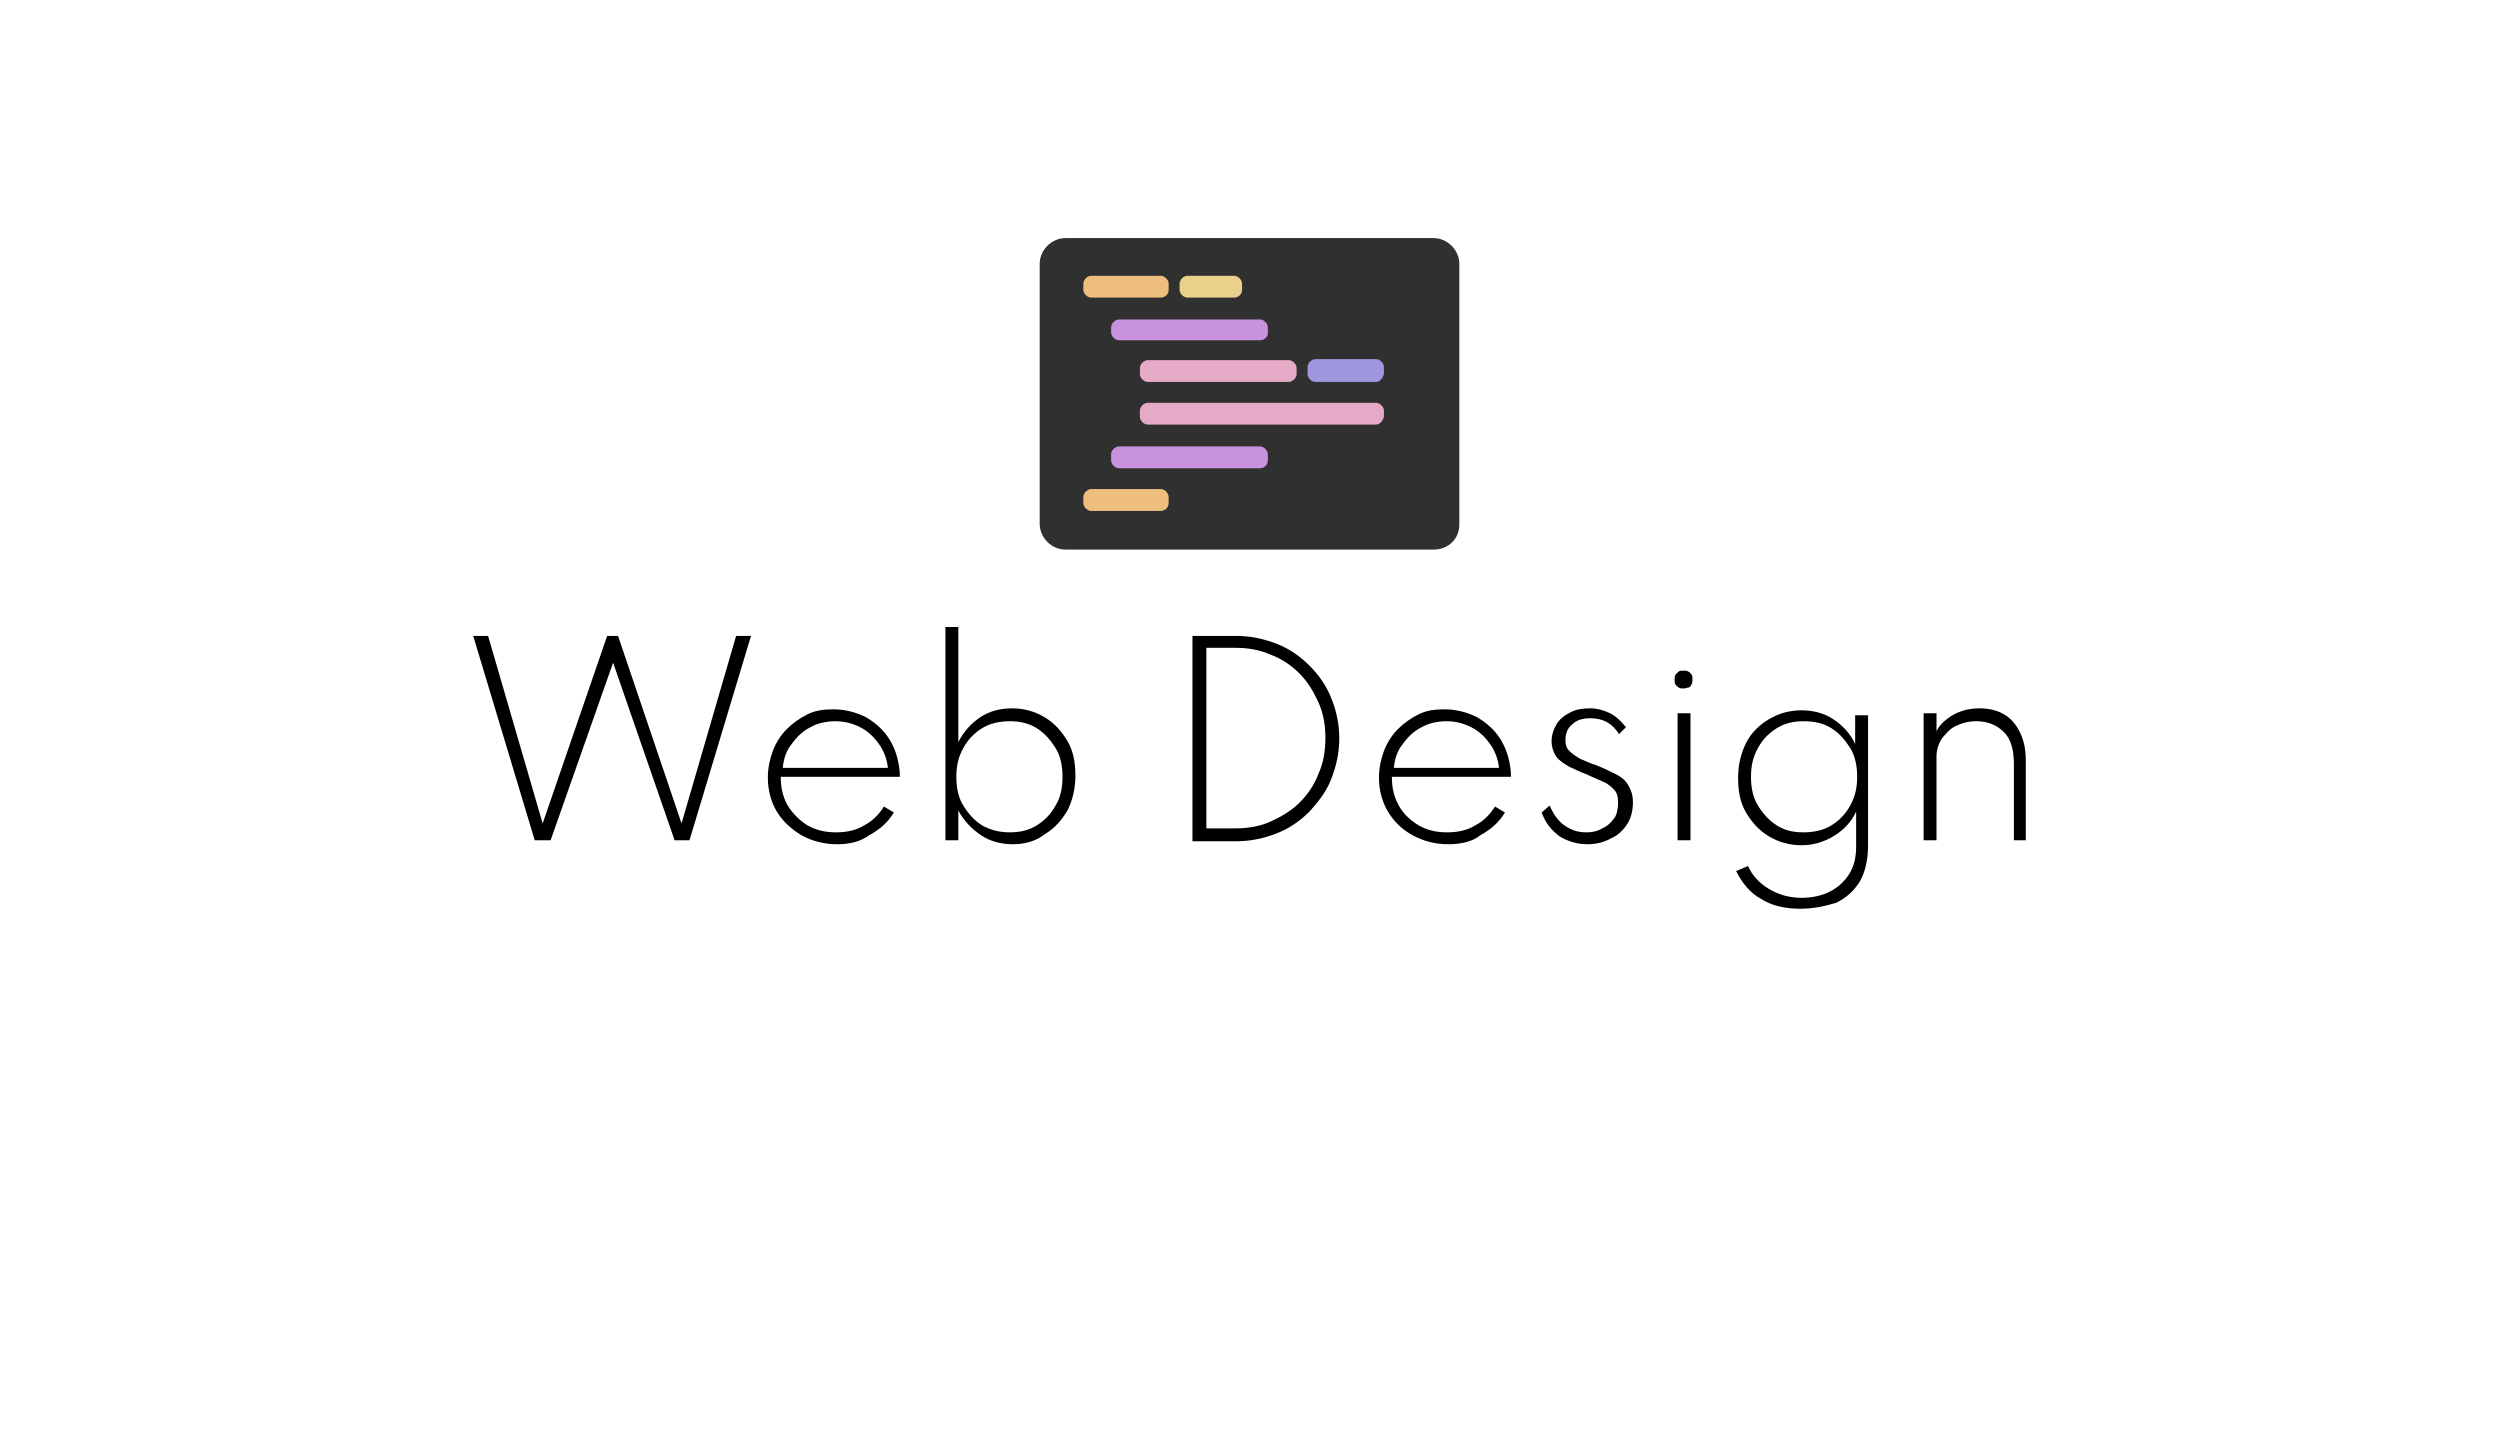
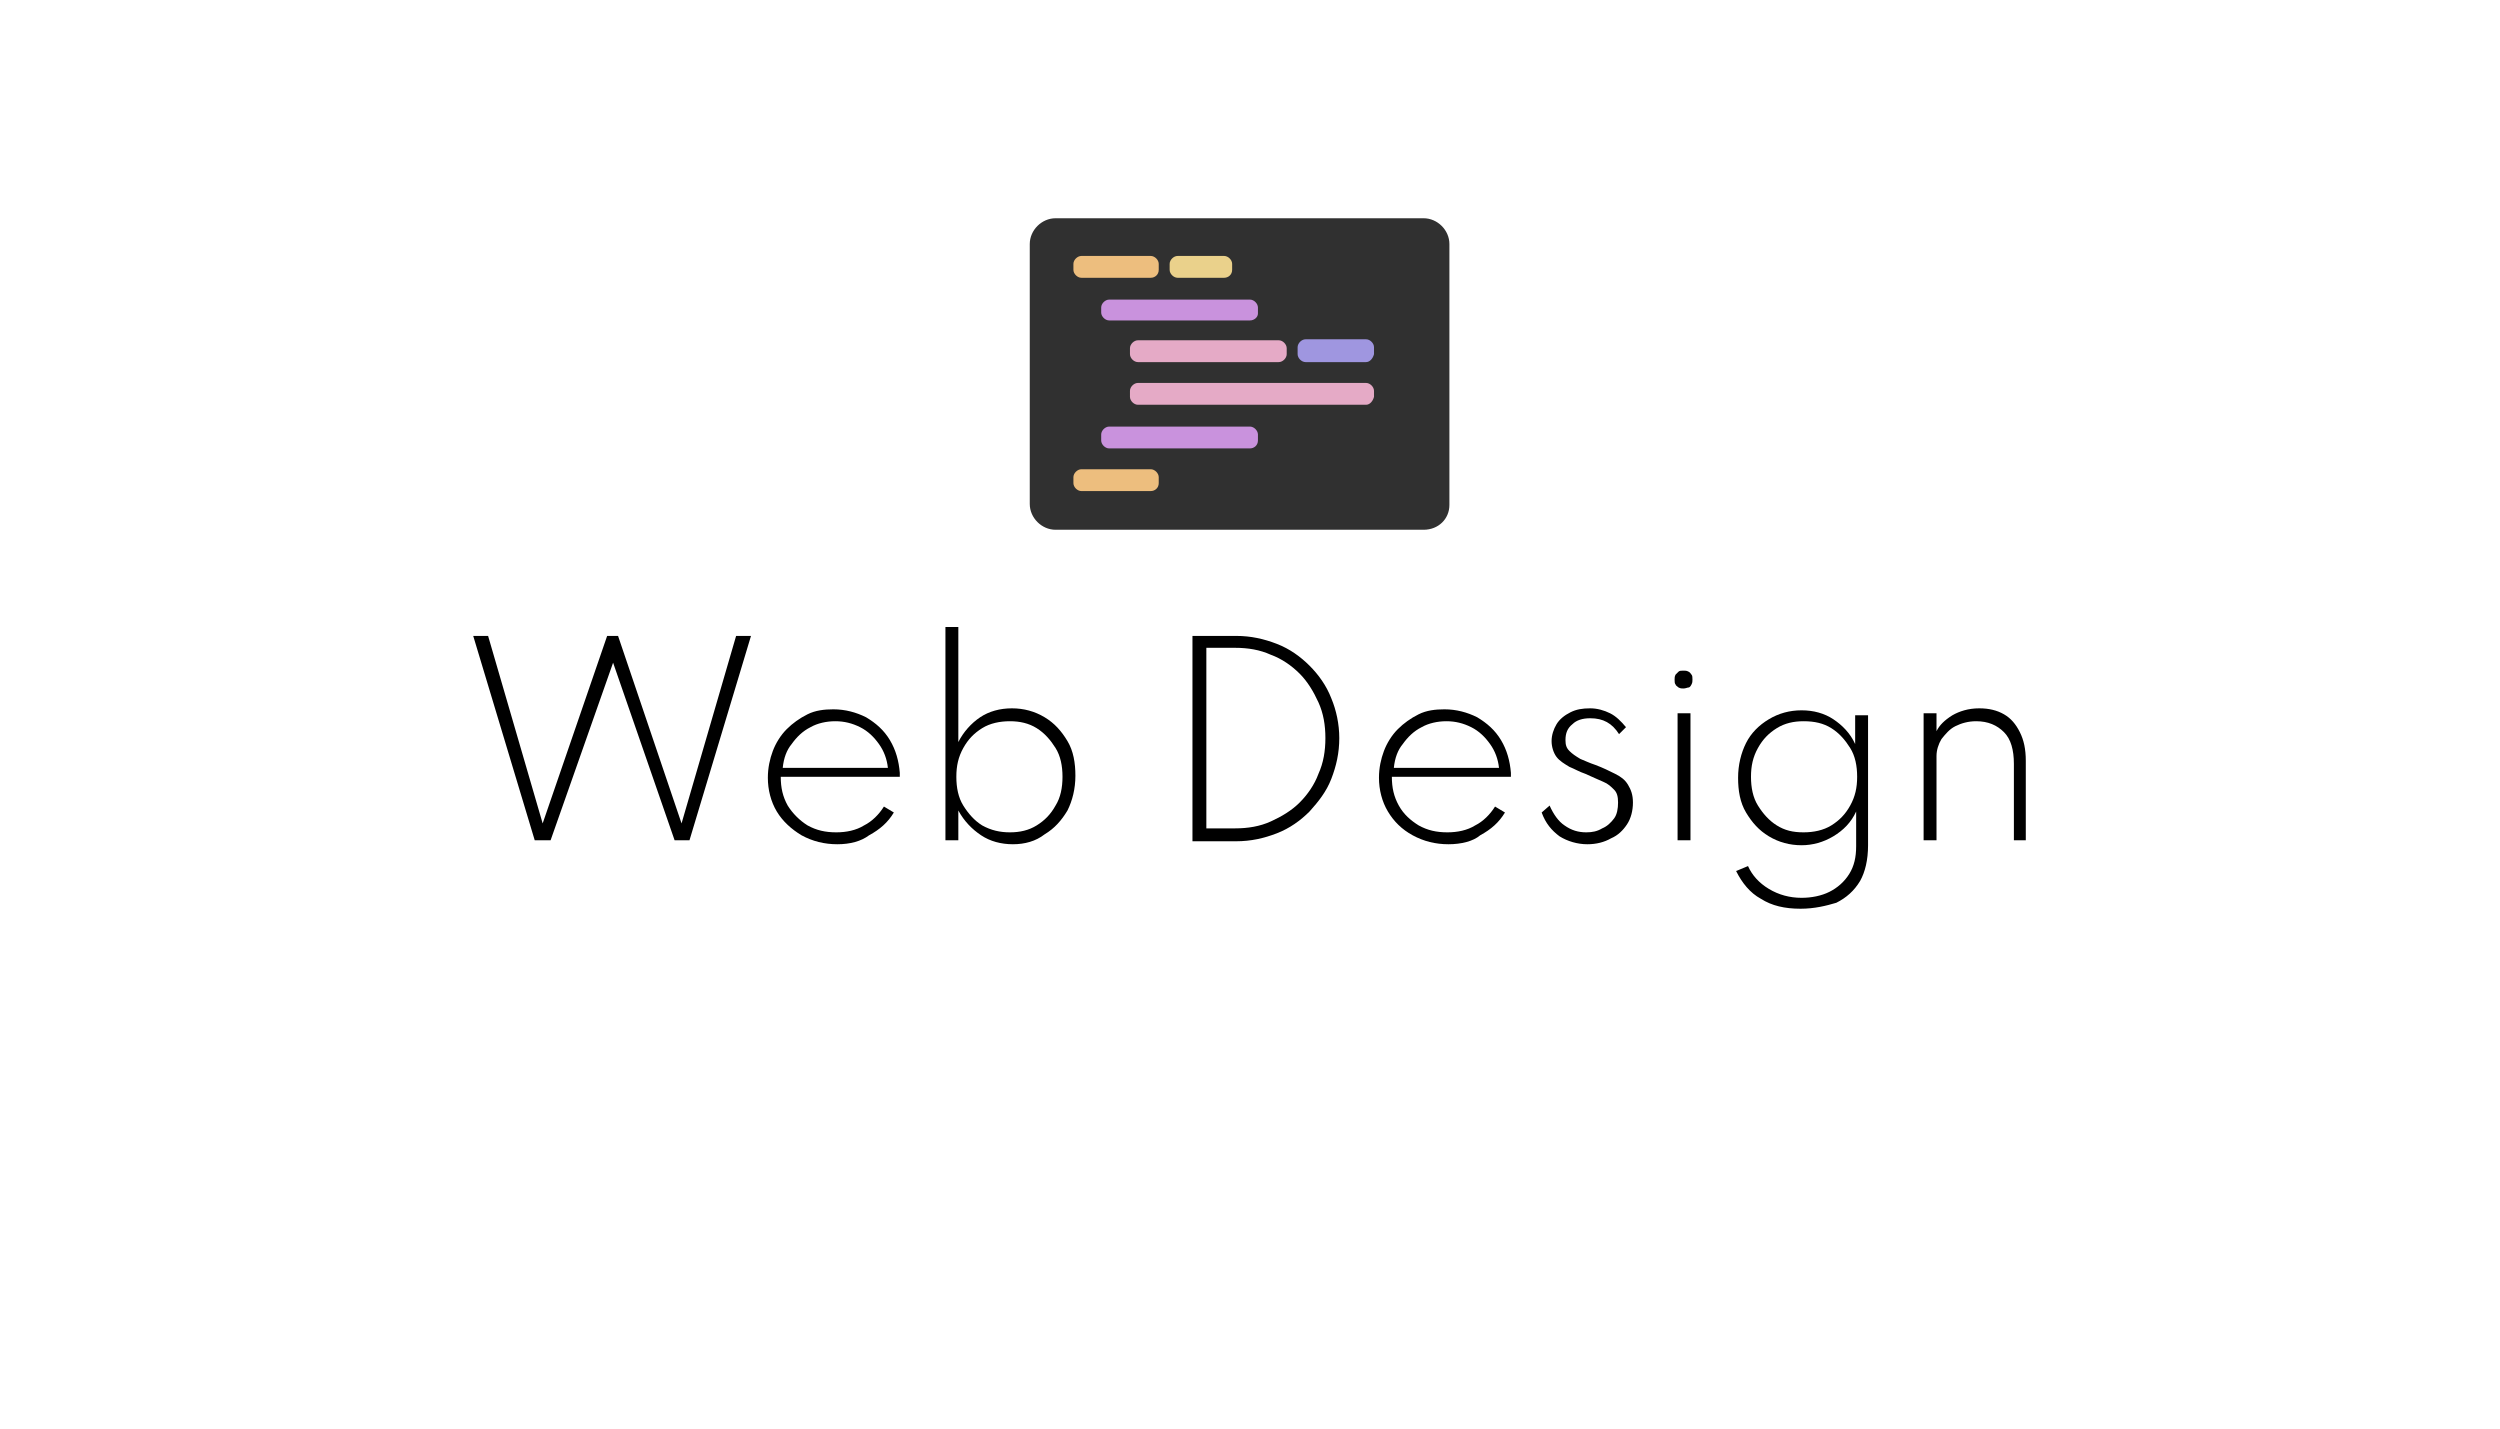
<svg xmlns="http://www.w3.org/2000/svg" version="1.1" id="Layer_1" x="0px" y="0px" viewBox="0 0 252 144" style="enable-background:new 0 0 252 144;" xml:space="preserve">
  <style type="text/css">
	.st0{fill:#303030;}
	.st1{fill:#EDBE7E;}
	.st2{fill:#C992DD;}
	.st3{fill:#E5AAC6;}
	.st4{fill:#EAD18B;}
	.st5{fill:#9F96E0;}
</style>
  <g>
-     <path class="st0" d="M144.5,55.4h-37.1c-1.4,0-2.6-1.2-2.6-2.6V26.6c0-1.4,1.2-2.6,2.6-2.6h37.1c1.4,0,2.6,1.2,2.6,2.6v26.3   C147.1,54.3,146,55.4,144.5,55.4z" />
+     <path class="st0" d="M143.5,53.4h-37.1c-1.4,0-2.6-1.2-2.6-2.6V24.6c0-1.4,1.2-2.6,2.6-2.6h37.1c1.4,0,2.6,1.2,2.6,2.6v26.3   C146.1,52.3,145,53.4,143.5,53.4z" />
    <g>
-       <path class="st1" d="M117,30h-7c-0.4,0-0.8-0.4-0.8-0.8v-0.6c0-0.4,0.4-0.8,0.8-0.8h7c0.4,0,0.8,0.4,0.8,0.8v0.6    C117.8,29.7,117.4,30,117,30z" />
-       <path class="st2" d="M127,34.3h-14.2c-0.4,0-0.8-0.4-0.8-0.8V33c0-0.4,0.4-0.8,0.8-0.8H127c0.4,0,0.8,0.4,0.8,0.8v0.6    C127.8,34,127.4,34.3,127,34.3z" />
-       <path class="st3" d="M129.9,38.5h-14.2c-0.4,0-0.8-0.4-0.8-0.8v-0.6c0-0.4,0.4-0.8,0.8-0.8h14.2c0.4,0,0.8,0.4,0.8,0.8v0.6    C130.7,38.1,130.3,38.5,129.9,38.5z" />
-       <path class="st2" d="M127,47.2h-14.2c-0.4,0-0.8-0.4-0.8-0.8v-0.6c0-0.4,0.4-0.8,0.8-0.8H127c0.4,0,0.8,0.4,0.8,0.8v0.6    C127.8,46.9,127.4,47.2,127,47.2z" />
-       <path class="st3" d="M138.7,42.8h-23c-0.4,0-0.8-0.4-0.8-0.8v-0.6c0-0.4,0.4-0.8,0.8-0.8h23c0.4,0,0.8,0.4,0.8,0.8V42    C139.4,42.4,139.1,42.8,138.7,42.8z" />
-       <path class="st1" d="M117,51.5h-7c-0.4,0-0.8-0.4-0.8-0.8v-0.6c0-0.4,0.4-0.8,0.8-0.8h7c0.4,0,0.8,0.4,0.8,0.8v0.6    C117.8,51.2,117.4,51.5,117,51.5z" />
-       <path class="st4" d="M124.4,30h-4.7c-0.4,0-0.8-0.4-0.8-0.8v-0.6c0-0.4,0.4-0.8,0.8-0.8h4.7c0.4,0,0.8,0.4,0.8,0.8v0.6    C125.2,29.7,124.8,30,124.4,30z" />
-       <path class="st5" d="M138.7,38.5h-6.1c-0.4,0-0.8-0.4-0.8-0.8V37c0-0.4,0.4-0.8,0.8-0.8h6.1c0.4,0,0.8,0.4,0.8,0.8v0.7    C139.4,38.1,139.1,38.5,138.7,38.5z" />
+       <path class="st1" d="M116,28h-7c-0.4,0-0.8-0.4-0.8-0.8v-0.6c0-0.4,0.4-0.8,0.8-0.8h7c0.4,0,0.8,0.4,0.8,0.8v0.6    C116.8,27.7,116.4,28,116,28z" />
+       <path class="st2" d="M126,32.3h-14.2c-0.4,0-0.8-0.4-0.8-0.8V31c0-0.4,0.4-0.8,0.8-0.8H126c0.4,0,0.8,0.4,0.8,0.8v0.6    C126.8,32,126.4,32.3,126,32.3z" />
+       <path class="st3" d="M128.9,36.5h-14.2c-0.4,0-0.8-0.4-0.8-0.8v-0.6c0-0.4,0.4-0.8,0.8-0.8h14.2c0.4,0,0.8,0.4,0.8,0.8v0.6    C129.7,36.1,129.3,36.5,128.9,36.5z" />
+       <path class="st2" d="M126,45.2h-14.2c-0.4,0-0.8-0.4-0.8-0.8v-0.6c0-0.4,0.4-0.8,0.8-0.8H126c0.4,0,0.8,0.4,0.8,0.8v0.6    C126.8,44.9,126.4,45.2,126,45.2z" />
+       <path class="st3" d="M137.7,40.8h-23c-0.4,0-0.8-0.4-0.8-0.8v-0.6c0-0.4,0.4-0.8,0.8-0.8h23c0.4,0,0.8,0.4,0.8,0.8V40    C138.4,40.4,138.1,40.8,137.7,40.8z" />
+       <path class="st1" d="M116,49.5h-7c-0.4,0-0.8-0.4-0.8-0.8v-0.6c0-0.4,0.4-0.8,0.8-0.8h7c0.4,0,0.8,0.4,0.8,0.8v0.6    C116.8,49.2,116.4,49.5,116,49.5z" />
+       <path class="st4" d="M123.4,28h-4.7c-0.4,0-0.8-0.4-0.8-0.8v-0.6c0-0.4,0.4-0.8,0.8-0.8h4.7c0.4,0,0.8,0.4,0.8,0.8v0.6    C124.2,27.7,123.8,28,123.4,28z" />
+       <path class="st5" d="M137.7,36.5h-6.1c-0.4,0-0.8-0.4-0.8-0.8V35c0-0.4,0.4-0.8,0.8-0.8h6.1c0.4,0,0.8,0.4,0.8,0.8v0.7    C138.4,36.1,138.1,36.5,137.7,36.5z" />
    </g>
  </g>
  <g>
    <path d="M53.9,84.7l-6.2-20.6h1.5L54.7,83l6.5-18.9h1.1L68.7,83l5.5-18.9h1.5l-6.2,20.6h-1.5l-6.2-17.9l-6.3,17.9H53.9z" />
    <path d="M84.4,85.1c-1.3,0-2.5-0.3-3.6-0.9c-1-0.6-1.9-1.4-2.5-2.4s-0.9-2.2-0.9-3.4c0-1,0.2-1.9,0.5-2.7c0.3-0.8,0.8-1.6,1.4-2.2   c0.6-0.6,1.3-1.1,2.1-1.5c0.8-0.4,1.7-0.5,2.6-0.5c1.2,0,2.3,0.3,3.3,0.8c1,0.6,1.8,1.3,2.4,2.3c0.6,1,0.9,2.1,1,3.3   c0,0.1,0,0.2,0,0.2s0,0.1,0,0.2h-12c0,1.1,0.2,2,0.7,2.9c0.5,0.8,1.2,1.5,2,2c0.9,0.5,1.8,0.7,2.9,0.7c1,0,2-0.2,2.8-0.7   c0.8-0.4,1.5-1.1,2-1.9l1,0.6c-0.6,1-1.4,1.7-2.5,2.3C86.8,84.8,85.7,85.1,84.4,85.1z M78.9,77.4h10.6c-0.1-0.9-0.4-1.7-0.9-2.4   c-0.5-0.7-1.1-1.3-1.9-1.7c-0.8-0.4-1.6-0.6-2.5-0.6c-0.9,0-1.8,0.2-2.5,0.6c-0.8,0.4-1.4,1-1.9,1.7C79.3,75.6,79,76.4,78.9,77.4z" />
    <path d="M102.1,85.1c-1.2,0-2.3-0.3-3.2-0.9s-1.7-1.4-2.3-2.5v3h-1.3V63.2h1.3v11.6c0.5-1,1.3-1.9,2.2-2.5s2-0.9,3.2-0.9   c1.2,0,2.3,0.3,3.3,0.9c1,0.6,1.7,1.4,2.3,2.4s0.8,2.2,0.8,3.5c0,1.3-0.3,2.5-0.8,3.5c-0.6,1-1.3,1.8-2.3,2.4   C104.4,84.8,103.3,85.1,102.1,85.1z M101.8,83.9c1,0,1.9-0.2,2.7-0.7c0.8-0.5,1.4-1.1,1.9-2c0.5-0.8,0.7-1.8,0.7-2.9   c0-1.1-0.2-2.1-0.7-2.9s-1.1-1.5-1.9-2c-0.8-0.5-1.7-0.7-2.7-0.7s-2,0.2-2.8,0.7c-0.8,0.5-1.4,1.1-1.9,2s-0.7,1.8-0.7,2.9   c0,1.1,0.2,2.1,0.7,2.9c0.5,0.8,1.1,1.5,1.9,2C99.9,83.7,100.8,83.9,101.8,83.9z" />
    <path d="M120.2,84.7V64.1h4.4c1.5,0,2.8,0.3,4.1,0.8c1.3,0.5,2.4,1.3,3.3,2.2c0.9,0.9,1.7,2,2.2,3.3c0.5,1.2,0.8,2.6,0.8,4   c0,1.5-0.3,2.8-0.8,4.1s-1.3,2.3-2.2,3.3c-0.9,0.9-2,1.7-3.3,2.2s-2.6,0.8-4.1,0.8H120.2z M121.6,83.5h2.9c1.3,0,2.5-0.2,3.6-0.7   c1.1-0.5,2.1-1.1,2.9-1.9c0.8-0.8,1.5-1.8,1.9-2.9c0.5-1.1,0.7-2.3,0.7-3.6s-0.2-2.5-0.7-3.6c-0.5-1.1-1.1-2.1-1.9-2.9   c-0.8-0.8-1.8-1.5-2.9-1.9c-1.1-0.5-2.3-0.7-3.6-0.7h-2.9V83.5z" />
    <path d="M146,85.1c-1.3,0-2.5-0.3-3.6-0.9s-1.9-1.4-2.5-2.4s-0.9-2.2-0.9-3.4c0-1,0.2-1.9,0.5-2.7c0.3-0.8,0.8-1.6,1.4-2.2   c0.6-0.6,1.3-1.1,2.1-1.5c0.8-0.4,1.7-0.5,2.6-0.5c1.2,0,2.3,0.3,3.3,0.8c1,0.6,1.8,1.3,2.4,2.3c0.6,1,0.9,2.1,1,3.3   c0,0.1,0,0.2,0,0.2s0,0.1,0,0.2h-12c0,1.1,0.2,2,0.7,2.9s1.2,1.5,2,2c0.9,0.5,1.8,0.7,2.9,0.7c1,0,2-0.2,2.8-0.7   c0.8-0.4,1.5-1.1,2-1.9l1,0.6c-0.6,1-1.4,1.7-2.5,2.3C148.5,84.8,147.3,85.1,146,85.1z M140.5,77.4h10.6c-0.1-0.9-0.4-1.7-0.9-2.4   c-0.5-0.7-1.1-1.3-1.9-1.7c-0.8-0.4-1.6-0.6-2.5-0.6c-0.9,0-1.8,0.2-2.5,0.6c-0.8,0.4-1.4,1-1.9,1.7   C140.9,75.6,140.6,76.4,140.5,77.4z" />
    <path d="M160,85.1c-1,0-2-0.3-2.8-0.8c-0.8-0.6-1.4-1.3-1.8-2.4l0.8-0.7c0.4,0.9,0.9,1.6,1.5,2c0.7,0.5,1.4,0.7,2.2,0.7   c0.6,0,1.1-0.1,1.6-0.4c0.5-0.2,0.9-0.6,1.2-1s0.4-1,0.4-1.6c0-0.6-0.1-1-0.4-1.3c-0.3-0.3-0.6-0.6-1.1-0.8   c-0.5-0.2-1.1-0.5-1.8-0.8c-0.6-0.2-1.1-0.5-1.6-0.7c-0.5-0.3-1-0.6-1.3-1c-0.3-0.4-0.5-1-0.5-1.6c0-0.6,0.2-1.2,0.5-1.7   c0.3-0.5,0.8-0.9,1.4-1.2c0.6-0.3,1.2-0.4,2-0.4c0.7,0,1.4,0.2,2,0.5c0.6,0.3,1.1,0.8,1.6,1.4l-0.7,0.7c-0.7-1.1-1.6-1.6-2.9-1.6   c-0.8,0-1.4,0.2-1.8,0.6c-0.5,0.4-0.7,0.9-0.7,1.6c0,0.5,0.1,0.8,0.4,1.1s0.6,0.5,1.1,0.8c0.5,0.2,0.9,0.4,1.5,0.6   c0.8,0.3,1.4,0.6,2,0.9c0.6,0.3,1,0.6,1.3,1.1s0.5,1,0.5,1.8c0,0.8-0.2,1.6-0.6,2.2c-0.4,0.6-0.9,1.1-1.6,1.4   C161.7,84.9,160.9,85.1,160,85.1z" />
    <path d="M169.7,69.4c-0.2,0-0.3,0-0.5-0.1c-0.1-0.1-0.3-0.2-0.3-0.3c-0.1-0.1-0.1-0.3-0.1-0.5c0-0.2,0-0.3,0.1-0.5   c0.1-0.1,0.2-0.2,0.3-0.3s0.3-0.1,0.5-0.1c0.2,0,0.3,0,0.5,0.1s0.2,0.2,0.3,0.3s0.1,0.3,0.1,0.5c0,0.2,0,0.3-0.1,0.5   s-0.2,0.3-0.3,0.3C170.1,69.3,169.9,69.4,169.7,69.4z M169.1,84.7V71.9h1.3v12.8H169.1z" />
    <path d="M181.5,91.6c-1.6,0-2.9-0.3-4-1c-1.1-0.6-1.9-1.6-2.5-2.8l1.2-0.5c0.4,0.9,1.1,1.7,2.1,2.3c1,0.6,2.1,0.9,3.3,0.9   c1,0,2-0.2,2.8-0.6c0.8-0.4,1.5-1,2-1.8s0.7-1.7,0.7-2.8v-3.5c-0.5,1.1-1.3,1.9-2.3,2.5s-2.1,0.9-3.2,0.9c-1.2,0-2.3-0.3-3.3-0.9   c-1-0.6-1.7-1.4-2.3-2.4c-0.6-1-0.8-2.2-0.8-3.5c0-1.3,0.3-2.5,0.8-3.5s1.3-1.8,2.3-2.4c1-0.6,2.1-0.9,3.3-0.9   c1.2,0,2.3,0.3,3.2,0.9s1.7,1.4,2.2,2.5v-2.9h1.3v13.1c0,1.5-0.3,2.7-0.8,3.6c-0.6,1-1.4,1.7-2.4,2.2   C184.1,91.3,182.9,91.6,181.5,91.6z M181.8,83.9c1,0,2-0.2,2.8-0.7c0.8-0.5,1.4-1.1,1.9-2c0.5-0.9,0.7-1.8,0.7-2.9   c0-1.1-0.2-2.1-0.7-2.9s-1.1-1.5-1.9-2c-0.8-0.5-1.7-0.7-2.8-0.7c-1,0-1.9,0.2-2.7,0.7c-0.8,0.5-1.4,1.1-1.9,2s-0.7,1.8-0.7,2.9   c0,1.1,0.2,2.1,0.7,2.9c0.5,0.8,1.1,1.5,1.9,2S180.7,83.9,181.8,83.9z" />
    <path d="M193.9,84.7V71.9h1.3v1.8c0.3-0.6,0.8-1.1,1.6-1.6c0.7-0.4,1.6-0.7,2.7-0.7c1,0,1.8,0.2,2.5,0.6s1.2,1,1.6,1.8   s0.6,1.7,0.6,2.9v8H203V77c0-1.4-0.3-2.5-1-3.2c-0.7-0.7-1.6-1.1-2.8-1.1c-0.8,0-1.5,0.2-2.1,0.5c-0.6,0.3-1,0.8-1.4,1.3   c-0.3,0.5-0.5,1.1-0.5,1.7v8.5H193.9z" />
  </g>
</svg>
